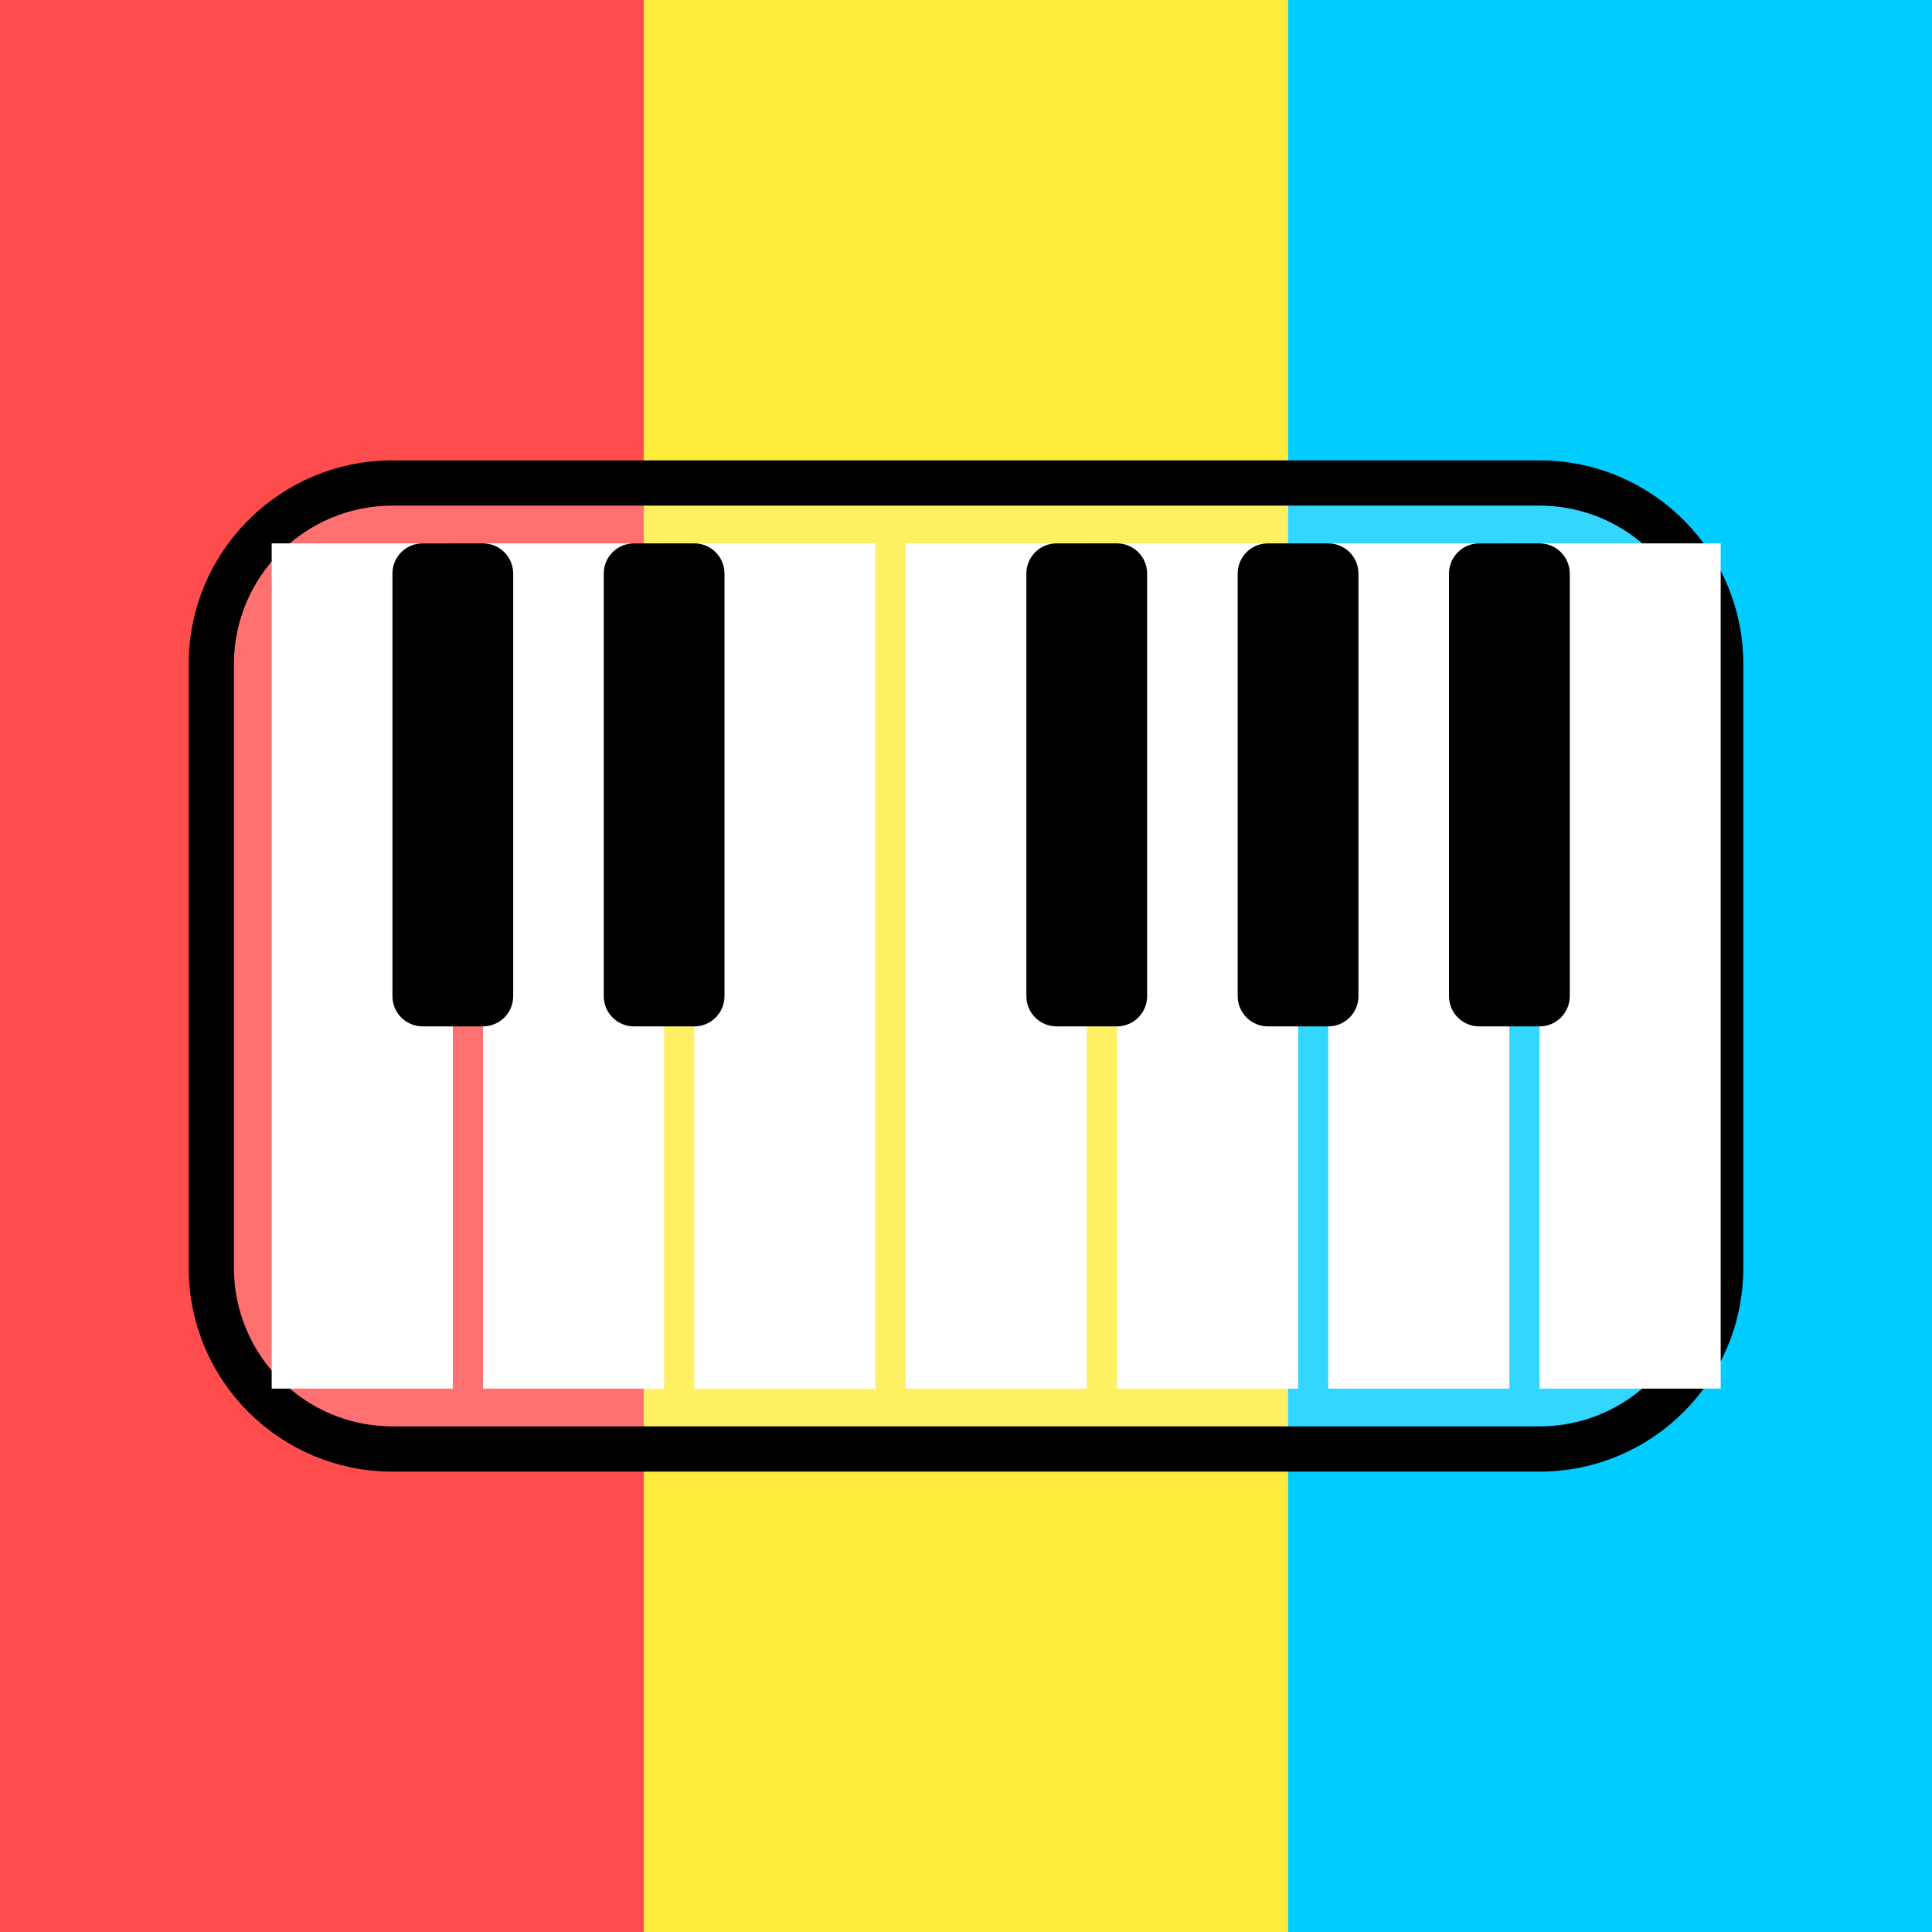
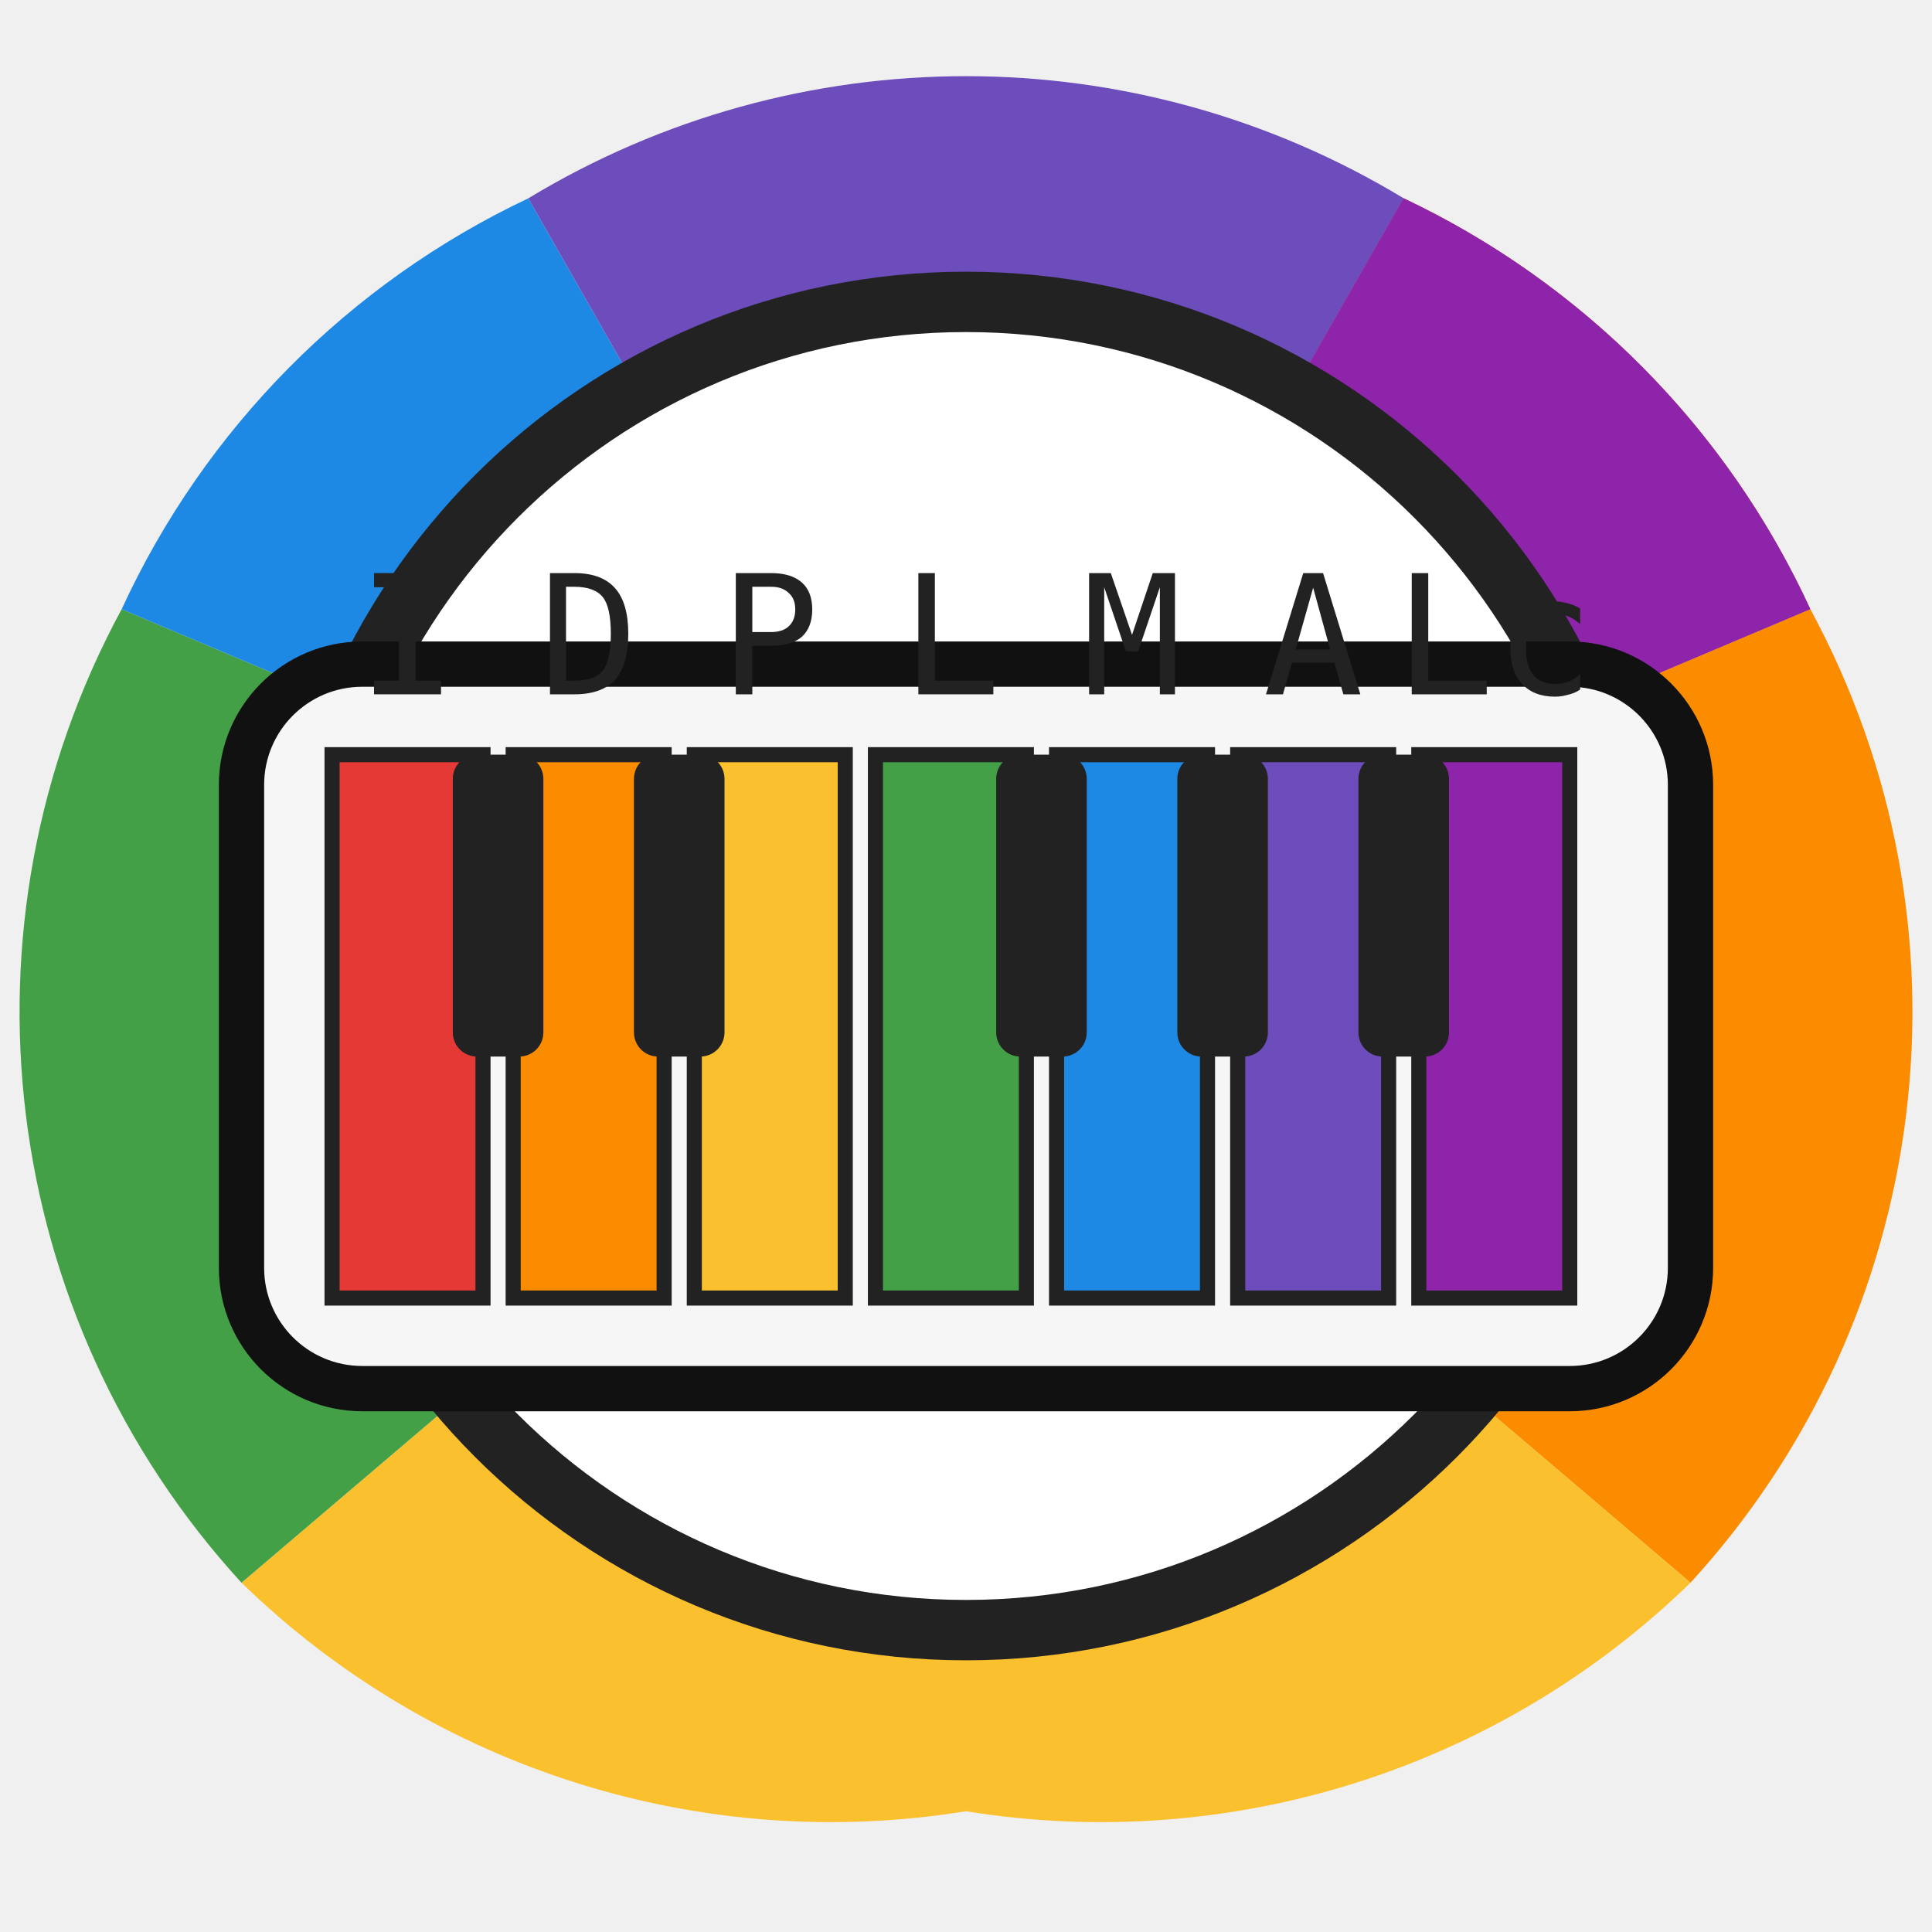
<svg xmlns="http://www.w3.org/2000/svg" viewBox="0 0 64 64" width="64" height="64">
-   <rect x="0" y="0" width="21.33" height="64" fill="#ff4d4d" />
-   <rect x="21.33" y="0" width="21.34" height="64" fill="#ffeb3b" />
-   <rect x="42.67" y="0" width="21.33" height="64" fill="#00ccff" />
-   <rect x="7" y="16" width="50" height="32" rx="6" fill="rgba(255, 255, 255, 0.2)" stroke="black" stroke-width="1.5" />
-   <rect x="9" y="18" width="6" height="28" fill="#ffffff" />
-   <rect x="16" y="18" width="6" height="28" fill="#ffffff" />
-   <rect x="23" y="18" width="6" height="28" fill="#ffffff" />
-   <rect x="30" y="18" width="6" height="28" fill="#ffffff" />
-   <rect x="37" y="18" width="6" height="28" fill="#ffffff" />
-   <rect x="44" y="18" width="6" height="28" fill="#ffffff" />
-   <rect x="51" y="18" width="6" height="28" fill="#ffffff" />
-   <rect x="13" y="18" width="4" height="16" fill="#000000" rx="1" />
-   <rect x="20" y="18" width="4" height="16" fill="#000000" rx="1" />
-   <rect x="34" y="18" width="4" height="16" fill="#000000" rx="1" />
-   <rect x="41" y="18" width="4" height="16" fill="#000000" rx="1" />
-   <rect x="48" y="18" width="4" height="16" fill="#000000" rx="1" />
+   <g>
+     <path d="M32,4 A28,28 0 0,1 59.97,20.18 L32,32 Z" fill="#e53935" />
+     <path d="M59.97,20.18 A28,28 0 0,1 56,52.43 L32,32 Z" fill="#fb8c00" />
+     <path d="M56,52.43 A28,28 0 0,1 32,60 A28,28 0 0,1 8,52.43 L32,32 Z" fill="#fbc02d" />
+     <path d="M8,52.43 A28,28 0 0,1 4.03,20.18 L32,32 Z" fill="#43a047" />
+     <path d="M4.03,20.18 A28,28 0 0,1 17.5,6.57 L32,32 Z" fill="#1e88e5" />
+     <path d="M17.5,6.57 A28,28 0 0,1 46.5,6.57 L32,32 Z" fill="#6d4cbb" />
+     <path d="M46.5,6.57 A28,28 0 0,1 59.97,20.18 L32,32 Z" fill="#8e24aa" />
+   </g>
+   <circle cx="32" cy="32" r="22" fill="#fff" stroke="#222" stroke-width="2" />
+   <rect x="8" y="22" width="48" height="24" rx="4" fill="#f6f6f6" stroke="#111" stroke-width="1.5" />
+   <rect x="11" y="25" width="5" height="18" fill="#e53935" stroke="#222" stroke-width="0.5" />
+   <rect x="17" y="25" width="5" height="18" fill="#fb8c00" stroke="#222" stroke-width="0.5" />
+   <rect x="23" y="25" width="5" height="18" fill="#fbc02d" stroke="#222" stroke-width="0.5" />
+   <rect x="29" y="25" width="5" height="18" fill="#43a047" stroke="#222" stroke-width="0.5" />
+   <rect x="35" y="25" width="5" height="18" fill="#1e88e5" stroke="#222" stroke-width="0.5" />
+   <rect x="41" y="25" width="5" height="18" fill="#6d4cbb" stroke="#222" stroke-width="0.5" />
+   <rect x="47" y="25" width="5" height="18" fill="#8e24aa" stroke="#222" stroke-width="0.5" />
+   <rect x="15" y="25" width="3" height="10" fill="#222" rx="0.8" />
+   <rect x="21" y="25" width="3" height="10" fill="#222" rx="0.8" />
+   <rect x="33" y="25" width="3" height="10" fill="#222" rx="0.8" />
+   <rect x="39" y="25" width="3" height="10" fill="#222" rx="0.8" />
+   <rect x="45" y="25" width="3" height="10" fill="#222" rx="0.8" />
+   <text x="13.5" y="23" font-size="5.5" font-family="monospace" fill="#222" text-anchor="middle">I</text>
+   <text x="19.5" y="23" font-size="5.5" font-family="monospace" fill="#222" text-anchor="middle">D</text>
+   <text x="25.5" y="23" font-size="5.5" font-family="monospace" fill="#222" text-anchor="middle">P</text>
+   <text x="31.5" y="23" font-size="5.5" font-family="monospace" fill="#222" text-anchor="middle">L</text>
+   <text x="37.5" y="23" font-size="5.5" font-family="monospace" fill="#222" text-anchor="middle">M</text>
+   <text x="43.5" y="23" font-size="5.5" font-family="monospace" fill="#222" text-anchor="middle">A</text>
+   <text x="49.5" y="23" font-size="5.5" font-family="monospace" fill="#222" text-anchor="middle">Lc</text>
</svg>
